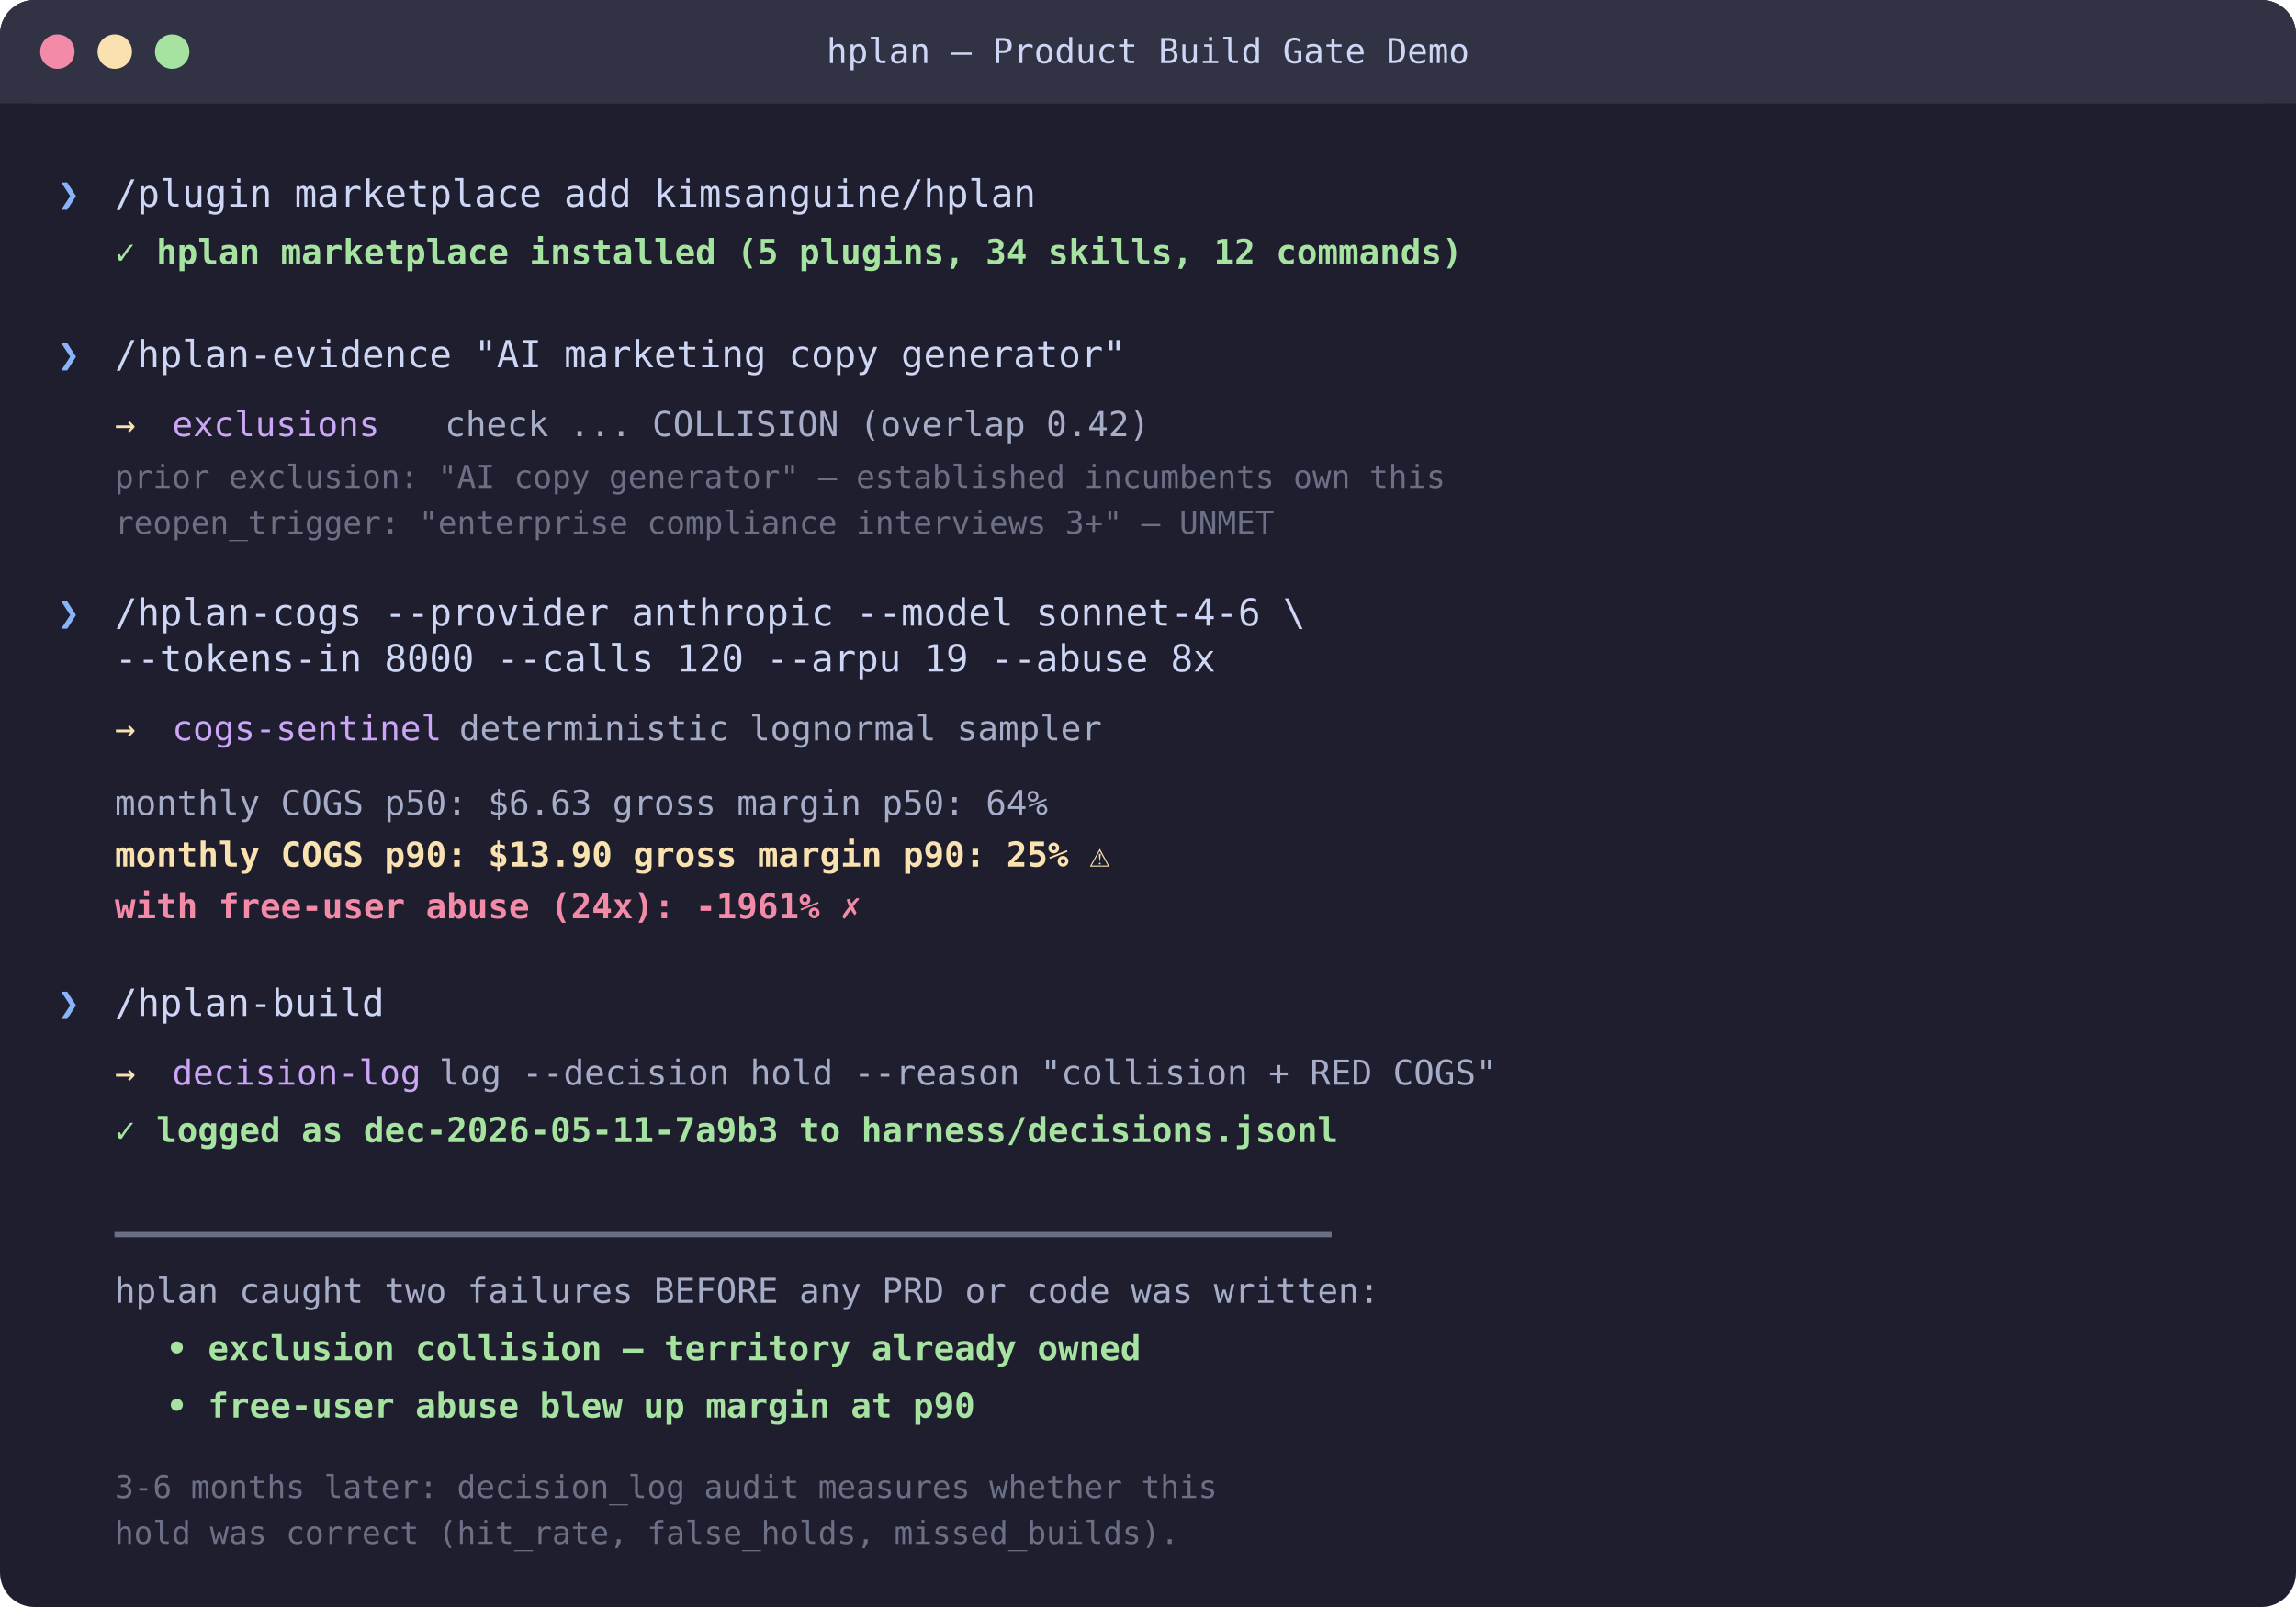
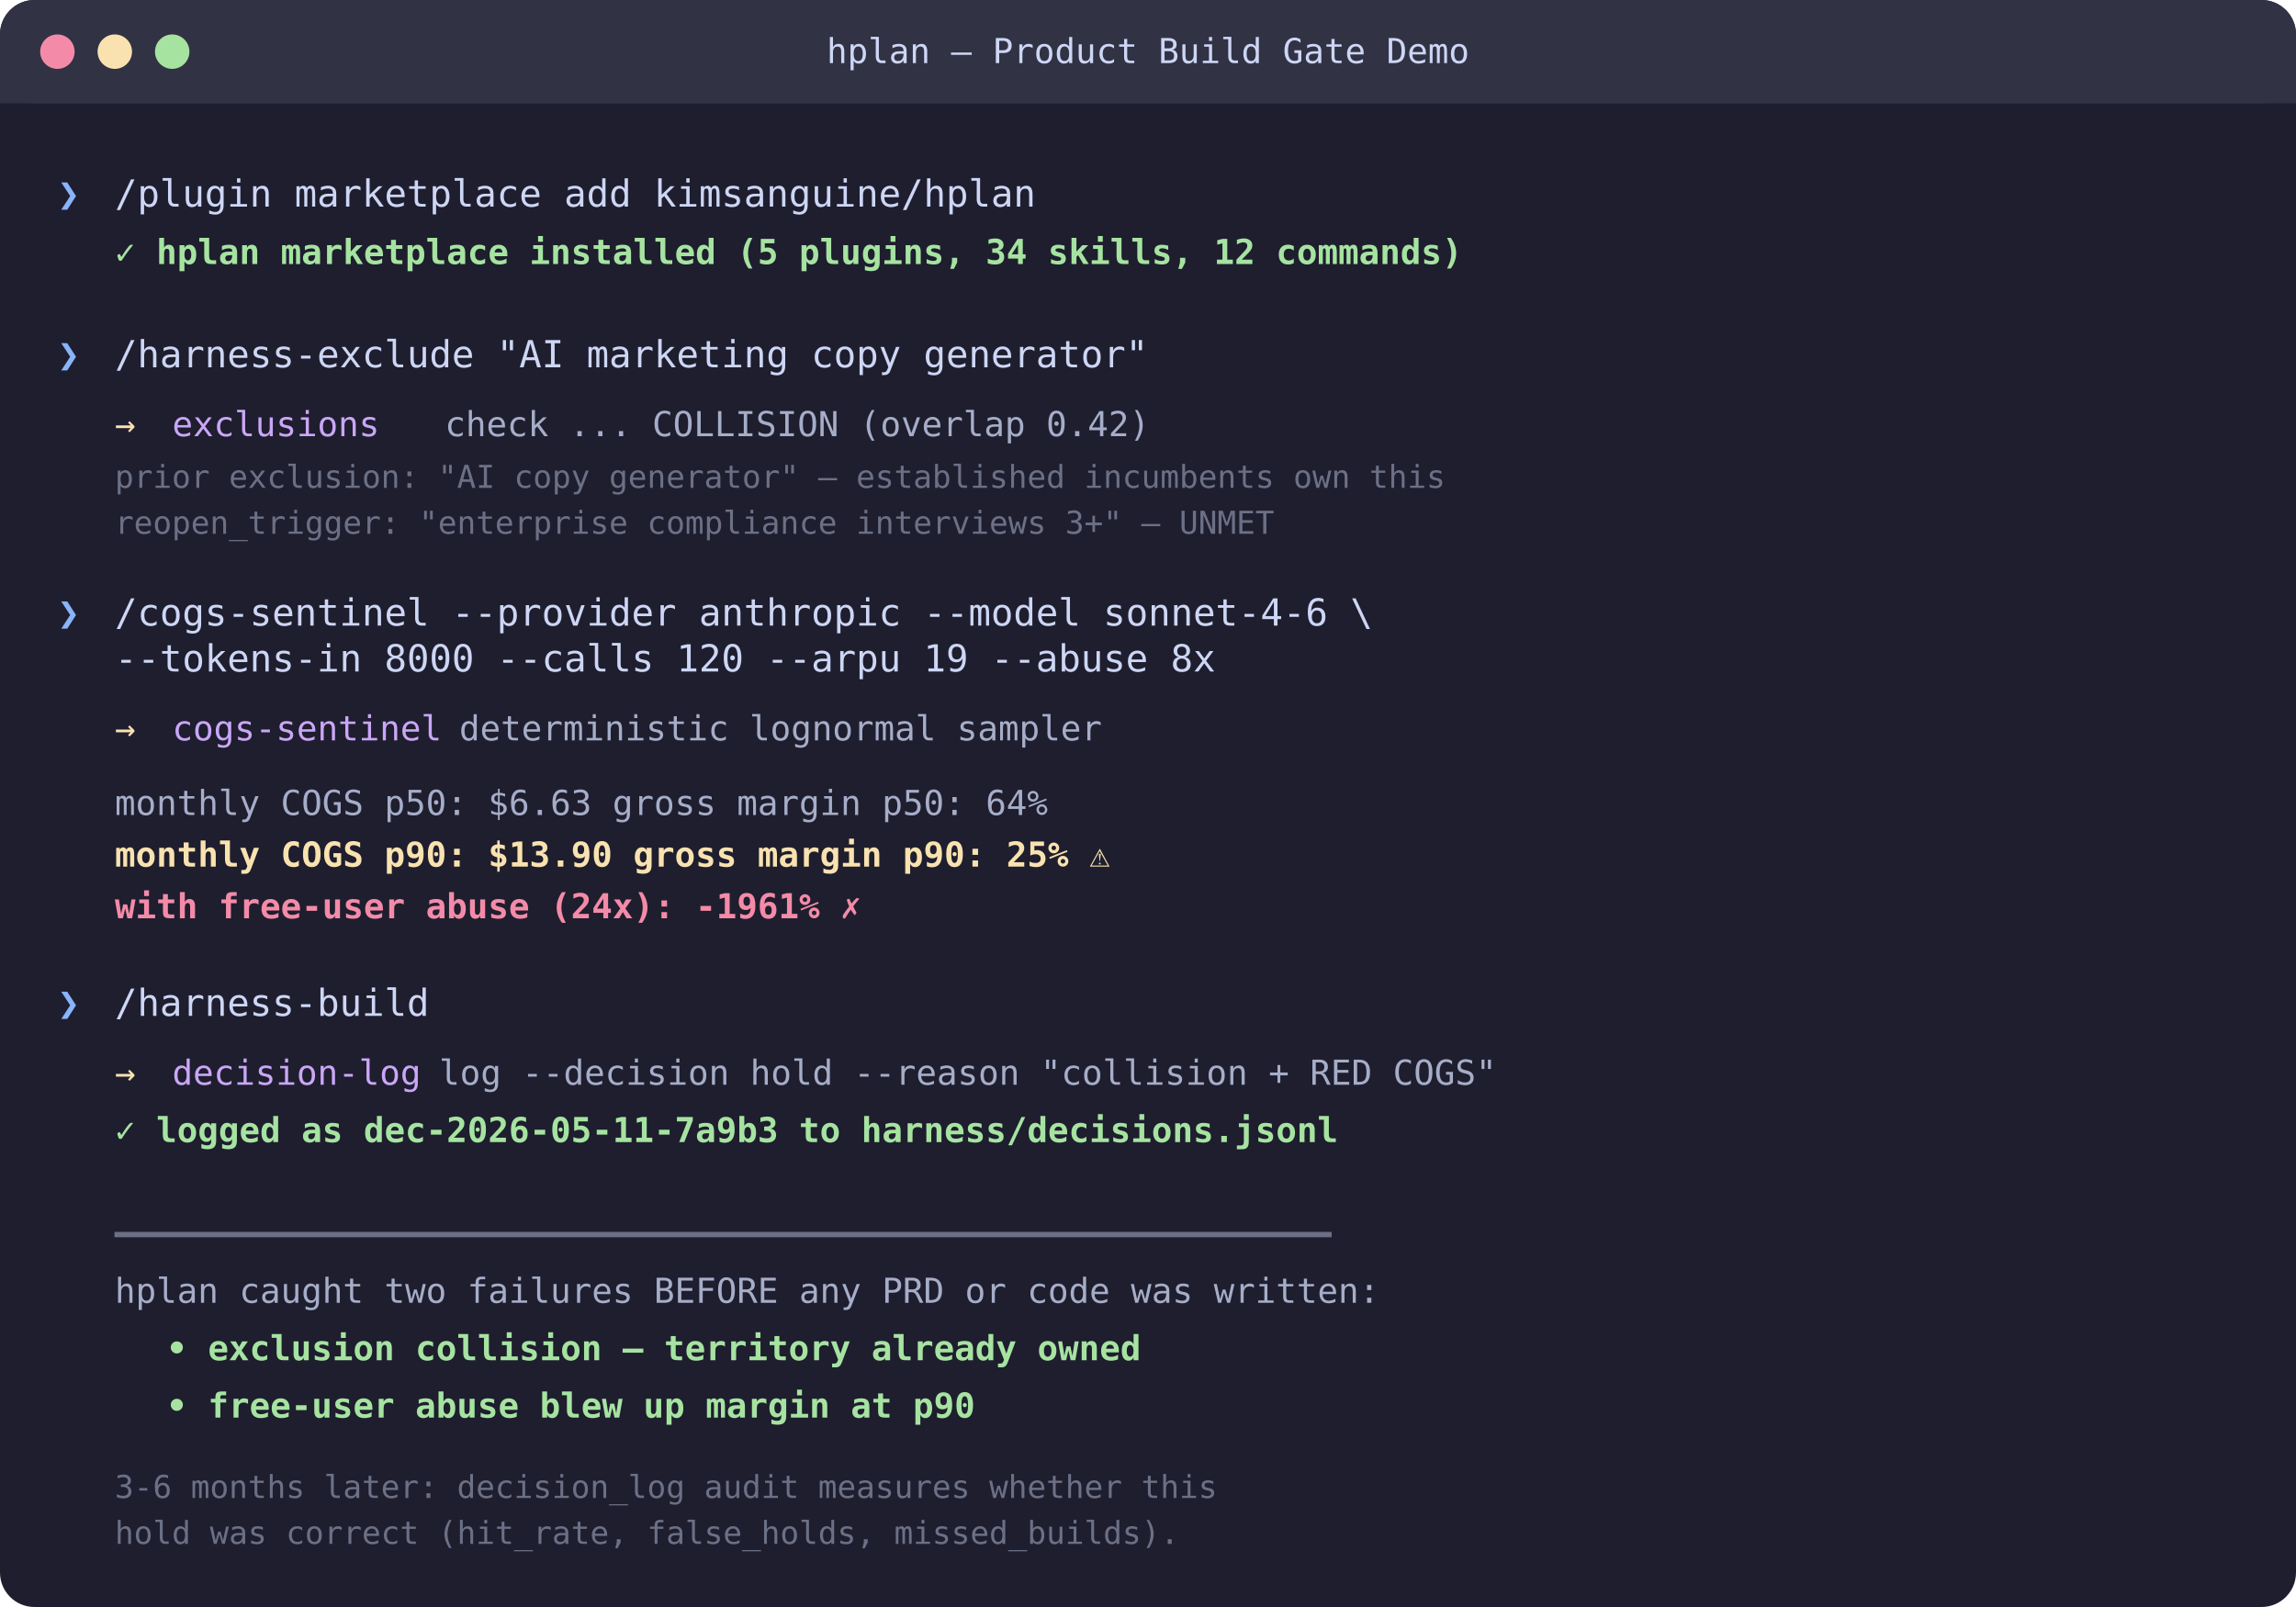
<svg xmlns="http://www.w3.org/2000/svg" width="800" height="560" viewBox="0 0 800 560">
  <style>
    @keyframes fade1 { 0%,8%{opacity:0} 12%,100%{opacity:1} }
    @keyframes fade2 { 0%,22%{opacity:0} 26%,100%{opacity:1} }
    @keyframes fade3 { 0%,36%{opacity:0} 40%,100%{opacity:1} }
    @keyframes fade4 { 0%,50%{opacity:0} 54%,100%{opacity:1} }
    @keyframes fade5 { 0%,64%{opacity:0} 68%,100%{opacity:1} }
    @keyframes fade6 { 0%,78%{opacity:0} 82%,100%{opacity:1} }
    .term-bg { fill: #1e1e2e; }
    .title-bar { fill: #313244; }
    .dot-red { fill: #f38ba8; }
    .dot-yellow { fill: #f9e2af; }
    .dot-green { fill: #a6e3a1; }
    .prompt { fill: #89b4fa; font-family: 'SF Mono', 'Fira Code', monospace; font-size: 13px; }
    .cmd { fill: #cdd6f4; font-family: 'SF Mono', 'Fira Code', monospace; font-size: 13px; }
    .output { fill: #a6adc8; font-family: 'SF Mono', 'Fira Code', monospace; font-size: 12px; }
    .ok { fill: #a6e3a1; font-family: 'SF Mono', 'Fira Code', monospace; font-size: 12px; font-weight: bold; }
    .warn { fill: #f9e2af; font-family: 'SF Mono', 'Fira Code', monospace; font-size: 12px; font-weight: bold; }
    .bad { fill: #f38ba8; font-family: 'SF Mono', 'Fira Code', monospace; font-size: 12px; font-weight: bold; }
    .skill-tag { fill: #cba6f7; font-family: 'SF Mono', 'Fira Code', monospace; font-size: 12px; }
    .arrow { fill: #f9e2af; font-family: 'SF Mono', 'Fira Code', monospace; font-size: 12px; }
    .dim { fill: #6c7086; font-family: 'SF Mono', 'Fira Code', monospace; font-size: 11px; }
    .row1 { animation: fade1 8s infinite; }
    .row2 { animation: fade2 8s infinite; }
    .row3 { animation: fade3 8s infinite; }
    .row4 { animation: fade4 8s infinite; }
    .row5 { animation: fade5 8s infinite; }
    .row6 { animation: fade6 8s infinite; }
  </style>
  <rect class="term-bg" width="800" height="560" rx="12" />
  <rect class="title-bar" width="800" height="36" rx="12" />
  <rect class="title-bar" width="800" height="20" y="16" />
  <circle class="dot-red" cx="20" cy="18" r="6" />
  <circle class="dot-yellow" cx="40" cy="18" r="6" />
  <circle class="dot-green" cx="60" cy="18" r="6" />
  <text x="400" y="22" fill="#cdd6f4" font-family="'SF Mono', monospace" font-size="12" text-anchor="middle">hplan — Product Build Gate Demo</text>
  <g class="row1">
    <text class="prompt" x="20" y="72">❯</text>
    <text class="cmd" x="40" y="72">/plugin marketplace add kimsanguine/hplan</text>
    <text class="ok" x="40" y="92">✓ hplan marketplace installed (5 plugins, 34 skills, 12 commands)</text>
  </g>
  <g class="row2">
    <text class="prompt" x="20" y="128">❯</text>
-     <text class="cmd" x="40" y="128">/hplan-evidence "AI marketing copy generator"</text>
+     <text class="cmd" x="40" y="128">/harness-exclude "AI marketing copy generator"</text>
    <text class="arrow" x="40" y="152">→</text>
    <text class="skill-tag" x="60" y="152">exclusions</text>
    <text class="output" x="155" y="152">check ... COLLISION (overlap 0.42)</text>
    <text class="dim" x="40" y="170">  prior exclusion: "AI copy generator" — established incumbents own this</text>
    <text class="dim" x="40" y="186">  reopen_trigger: "enterprise compliance interviews 3+" — UNMET</text>
  </g>
  <g class="row3">
    <text class="prompt" x="20" y="218">❯</text>
-     <text class="cmd" x="40" y="218">/hplan-cogs --provider anthropic --model sonnet-4-6 \</text>
+     <text class="cmd" x="40" y="218">/cogs-sentinel --provider anthropic --model sonnet-4-6 \</text>
    <text class="cmd" x="40" y="234">          --tokens-in 8000 --calls 120 --arpu 19 --abuse 8x</text>
    <text class="arrow" x="40" y="258">→</text>
    <text class="skill-tag" x="60" y="258">cogs-sentinel</text>
    <text class="output" x="160" y="258">deterministic lognormal sampler</text>
  </g>
  <g class="row4">
    <text class="output" x="40" y="284">  monthly COGS p50:  $6.63       gross margin p50:  64%</text>
    <text class="warn" x="40" y="302">  monthly COGS p90:  $13.90      gross margin p90:  25%  ⚠</text>
    <text class="bad" x="40" y="320">  with free-user abuse (24x):                   -1961%  ✗</text>
  </g>
  <g class="row5">
    <text class="prompt" x="20" y="354">❯</text>
-     <text class="cmd" x="40" y="354">/hplan-build</text>
+     <text class="cmd" x="40" y="354">/harness-build</text>
    <text class="arrow" x="40" y="378">→</text>
    <text class="skill-tag" x="60" y="378">decision-log</text>
    <text class="output" x="153" y="378">log --decision hold --reason "collision + RED COGS"</text>
    <text class="ok" x="40" y="398">✓ logged as dec-2026-05-11-7a9b3 to harness/decisions.jsonl</text>
  </g>
  <g class="row6">
    <text class="dim" x="40" y="434">━━━━━━━━━━━━━━━━━━━━━━━━━━━━━━━━━━━━━━━━━━━━━━━━━━━━━━━━━━━━━━━━</text>
    <text class="output" x="40" y="454">hplan caught two failures BEFORE any PRD or code was written:</text>
    <text class="ok" x="58" y="474">• exclusion collision — territory already owned</text>
    <text class="ok" x="58" y="494">• free-user abuse blew up margin at p90</text>
    <text class="dim" x="40" y="522">3-6 months later: decision_log audit measures whether this</text>
    <text class="dim" x="40" y="538">hold was correct (hit_rate, false_holds, missed_builds).</text>
  </g>
</svg>
